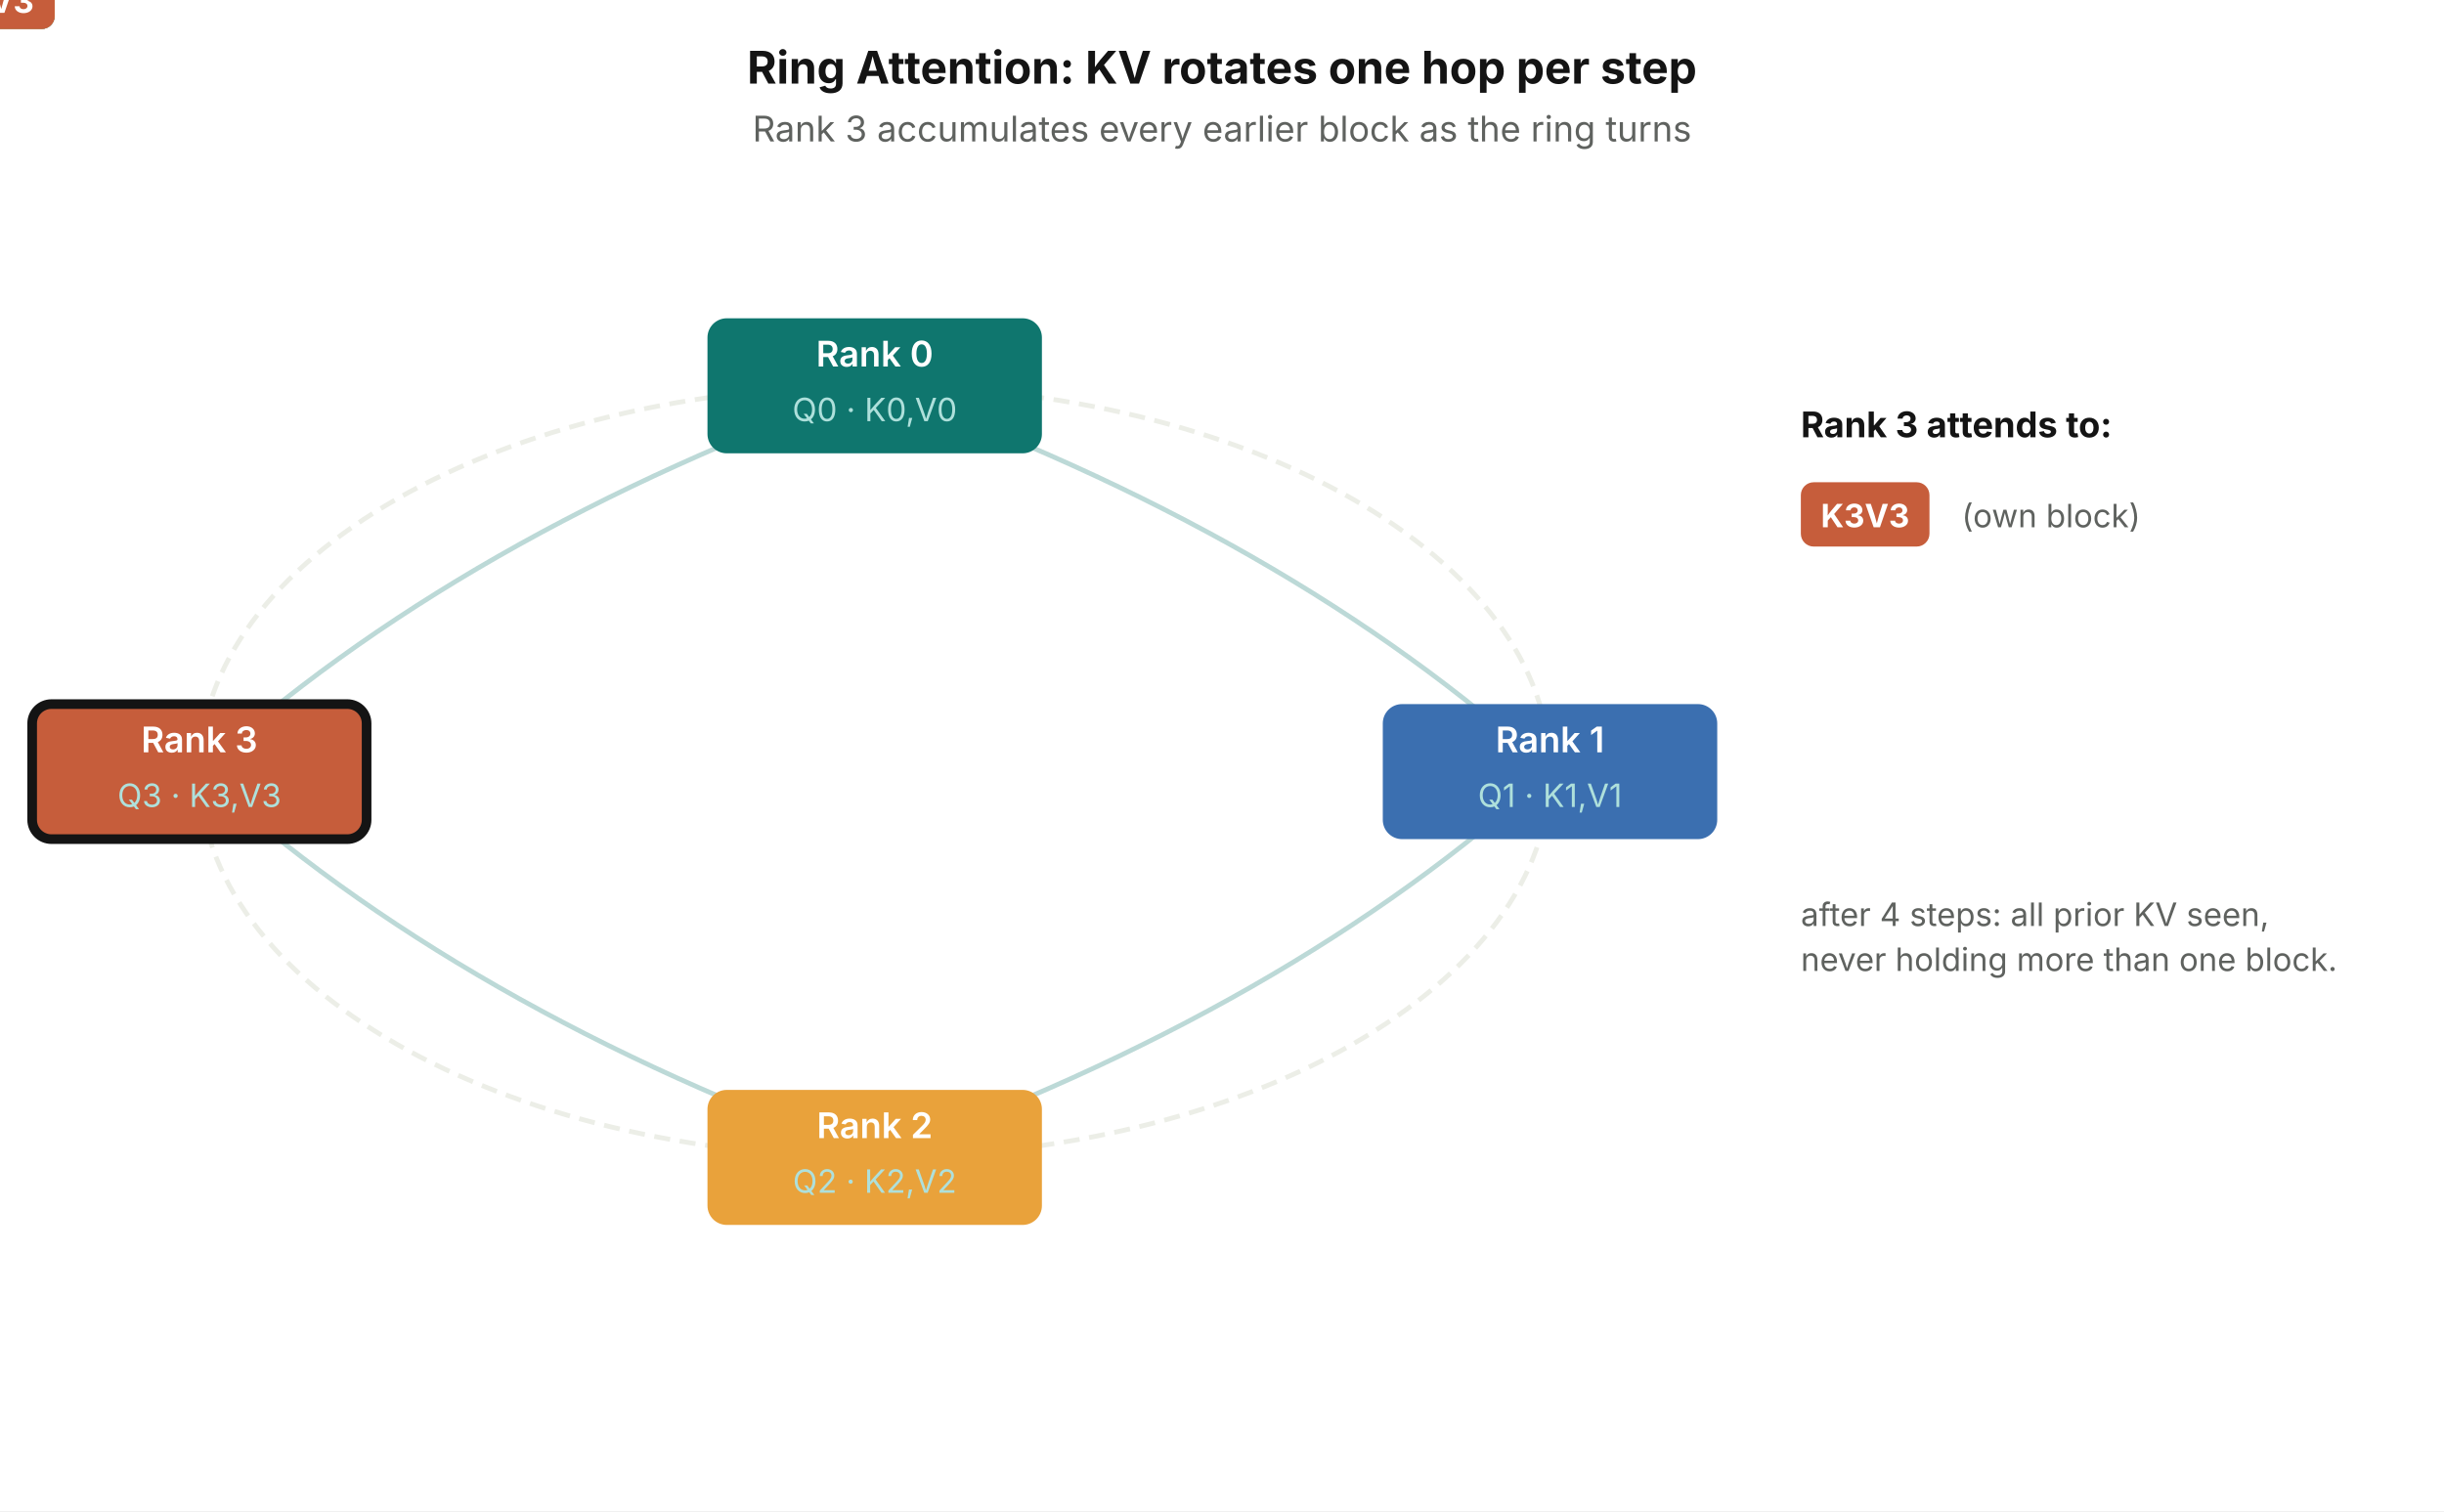
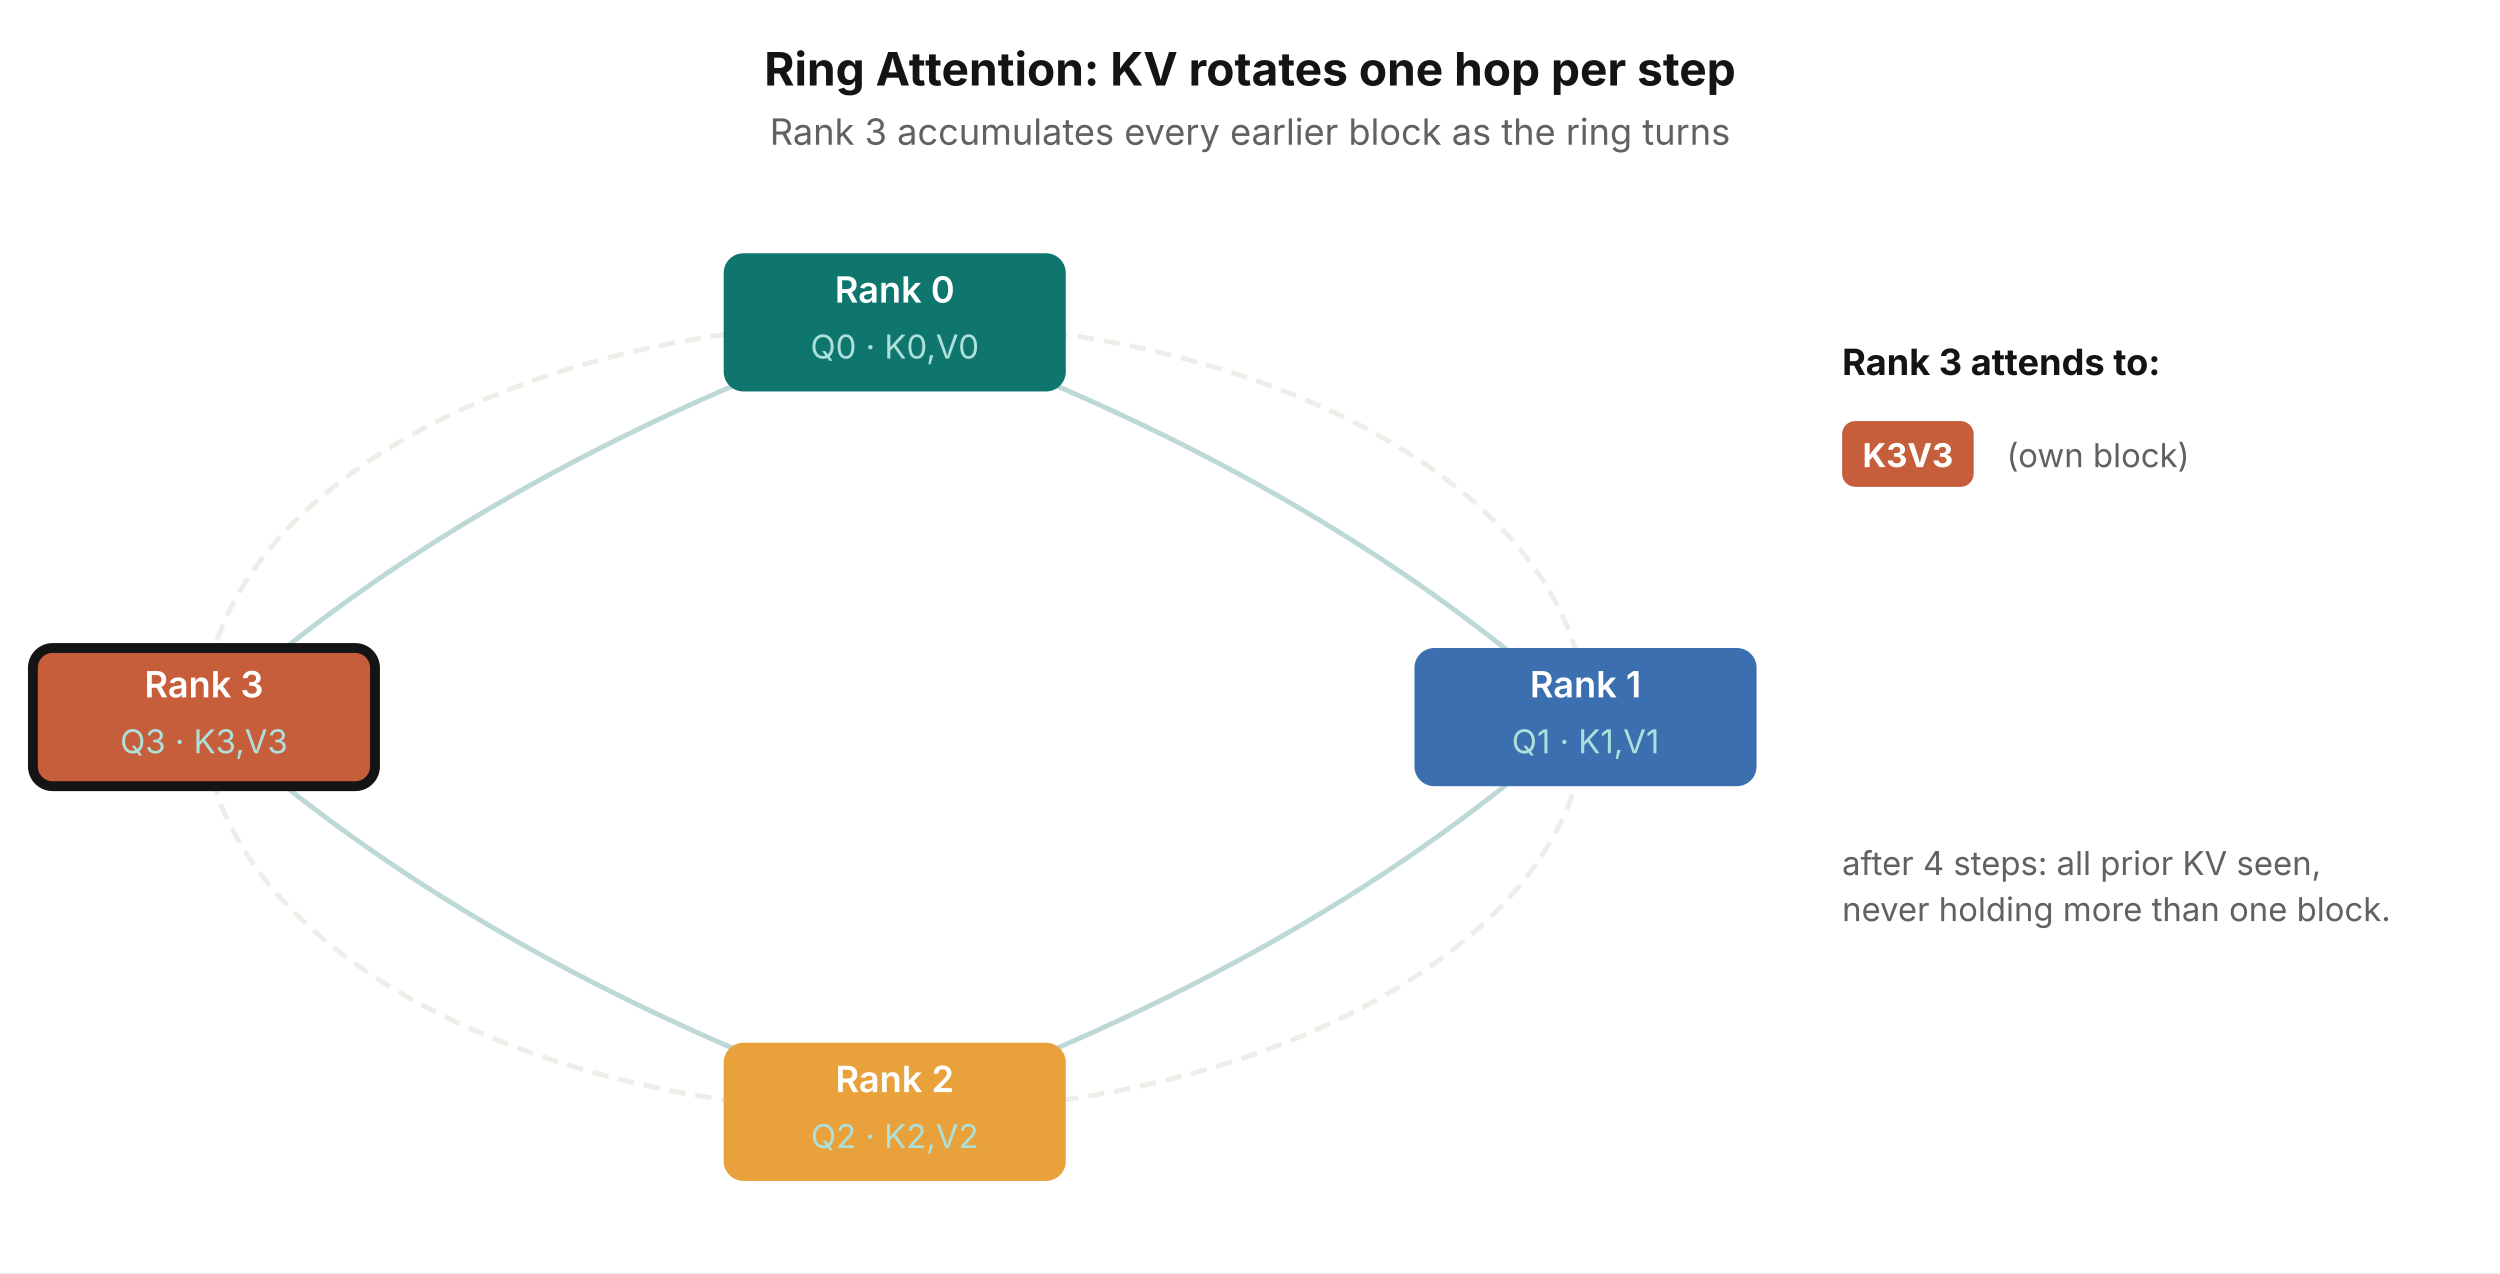
- <svg xmlns="http://www.w3.org/2000/svg" viewBox="0 0 760 470" font-family="system-ui,-apple-system,sans-serif">
-   <rect width="760" height="470" fill="#fff" />
+ <svg xmlns="http://www.w3.org/2000/svg" viewBox="0 0 760 387" font-family="system-ui,-apple-system,sans-serif">
+   <rect width="760" height="387" fill="#fff" />
  <defs>
    <marker id="arr-t" markerWidth="7" markerHeight="7" refX="6" refY="3.5" orient="auto">
      <path d="M0,0 L7,3.5 L0,7 Z" fill="#0f766e" />
    </marker>
  </defs>
  <text x="380" y="26" text-anchor="middle" font-size="14" font-weight="700" fill="#141414">Ring Attention: KV rotates one hop per step</text>
  <text x="380" y="44" text-anchor="middle" font-size="11" fill="#5f625f">Rank 3 accumulates every earlier block as the ring turns</text>
-   <ellipse cx="272" cy="240" rx="210" ry="120" fill="none" stroke="#eceee7" stroke-width="1.5" stroke-dasharray="5,3" />
-   <path d="M 272,120 Q 401,166 482,240" fill="none" stroke="#0f766e" stroke-width="1.5" opacity="0.28" marker-end="url(#arr-t)" />
-   <path d="M 482,240 Q 401,314 272,360" fill="none" stroke="#0f766e" stroke-width="1.5" opacity="0.28" marker-end="url(#arr-t)" />
-   <path d="M 272,360 Q 143,314 62,240" fill="none" stroke="#0f766e" stroke-width="1.5" opacity="0.28" marker-end="url(#arr-t)" />
-   <path d="M 62,240 Q 143,166 272,120" fill="none" stroke="#0f766e" stroke-width="1.5" opacity="0.28" marker-end="url(#arr-t)" />
-   <rect x="220" y="99" width="104" height="42" rx="6" fill="#0f766e" />
-   <text x="272" y="114" text-anchor="middle" font-size="11" font-weight="600" fill="#fff">Rank 0</text>
-   <text x="272" y="131" text-anchor="middle" font-size="10" fill="#aee0db">Q0 · K0,V0</text>
-   <rect x="430" y="219" width="104" height="42" rx="6" fill="#3b6fb0" />
-   <text x="482" y="234" text-anchor="middle" font-size="11" font-weight="600" fill="#fff">Rank 1</text>
-   <text x="482" y="251" text-anchor="middle" font-size="10" fill="#aee0db">Q1 · K1,V1</text>
-   <rect x="220" y="339" width="104" height="42" rx="6" fill="#e9a23b" />
-   <text x="272" y="354" text-anchor="middle" font-size="11" font-weight="600" fill="#fff">Rank 2</text>
-   <text x="272" y="371" text-anchor="middle" font-size="10" fill="#aee0db">Q2 · K2,V2</text>
-   <rect x="10" y="219" width="104" height="42" rx="6" fill="#c65d3b" stroke="#141414" stroke-width="3" />
-   <text x="62" y="234" text-anchor="middle" font-size="11" font-weight="600" fill="#fff">Rank 3</text>
-   <text x="62" y="251" text-anchor="middle" font-size="10" fill="#aee0db">Q3 · K3,V3</text>
-   <g>
-     <rect x="-17" y="-9" width="34" height="18" rx="4" fill="#0f766e" />
-     <text x="0" y="4" text-anchor="middle" font-size="10" font-weight="700" fill="#fff">KV0</text>
-     <animateMotion dur="7.6s" repeatCount="indefinite" path="M 272.0,168.0 A 132,72 0 0 1 272.0,312.0 A 132,72 0 0 1 272.0,168.0 Z" keyPoints="0;0;0.25;0.25;0.25;0.5;0.5;0.5;0.75;0.75;0.75;1" keyTimes="0;0.113;0.25;0.25;0.362;0.5;0.5;0.613;0.75;0.75;0.863;1" calcMode="linear" />
+   <g transform="translate(0,-22)">
+     <ellipse cx="272" cy="240" rx="210" ry="120" fill="none" stroke="#eceee7" stroke-width="1.5" stroke-dasharray="5,3" />
+     <path d="M 272,120 Q 401,166 482,240" fill="none" stroke="#0f766e" stroke-width="1.5" opacity="0.28" marker-end="url(#arr-t)" />
+     <path d="M 482,240 Q 401,314 272,360" fill="none" stroke="#0f766e" stroke-width="1.5" opacity="0.28" marker-end="url(#arr-t)" />
+     <path d="M 272,360 Q 143,314 62,240" fill="none" stroke="#0f766e" stroke-width="1.5" opacity="0.28" marker-end="url(#arr-t)" />
+     <path d="M 62,240 Q 143,166 272,120" fill="none" stroke="#0f766e" stroke-width="1.5" opacity="0.28" marker-end="url(#arr-t)" />
+     <rect x="220" y="99" width="104" height="42" rx="6" fill="#0f766e" />
+     <text x="272" y="114" text-anchor="middle" font-size="11" font-weight="600" fill="#fff">Rank 0</text>
+     <text x="272" y="131" text-anchor="middle" font-size="10" fill="#aee0db">Q0 · K0,V0</text>
+     <rect x="430" y="219" width="104" height="42" rx="6" fill="#3b6fb0" />
+     <text x="482" y="234" text-anchor="middle" font-size="11" font-weight="600" fill="#fff">Rank 1</text>
+     <text x="482" y="251" text-anchor="middle" font-size="10" fill="#aee0db">Q1 · K1,V1</text>
+     <rect x="220" y="339" width="104" height="42" rx="6" fill="#e9a23b" />
+     <text x="272" y="354" text-anchor="middle" font-size="11" font-weight="600" fill="#fff">Rank 2</text>
+     <text x="272" y="371" text-anchor="middle" font-size="10" fill="#aee0db">Q2 · K2,V2</text>
+     <rect x="10" y="219" width="104" height="42" rx="6" fill="#c65d3b" stroke="#141414" stroke-width="3" />
+     <text x="62" y="234" text-anchor="middle" font-size="11" font-weight="600" fill="#fff">Rank 3</text>
+     <text x="62" y="251" text-anchor="middle" font-size="10" fill="#aee0db">Q3 · K3,V3</text>
+     <g>
+       <rect x="-17" y="-9" width="34" height="18" rx="4" fill="#0f766e" />
+       <text x="0" y="4" text-anchor="middle" font-size="10" font-weight="700" fill="#fff">KV0</text>
+       <animateMotion dur="7.6s" repeatCount="indefinite" path="M 272.0,168.0 A 132,72 0 0 1 272.0,312.0 A 132,72 0 0 1 272.0,168.0 Z" keyPoints="0;0;0.25;0.25;0.25;0.5;0.5;0.5;0.75;0.75;0.75;1" keyTimes="0;0.113;0.25;0.25;0.362;0.5;0.5;0.613;0.75;0.75;0.863;1" calcMode="linear" />
+     </g>
+     <g>
+       <rect x="-17" y="-9" width="34" height="18" rx="4" fill="#3b6fb0" />
+       <text x="0" y="4" text-anchor="middle" font-size="10" font-weight="700" fill="#fff">KV1</text>
+       <animateMotion dur="7.6s" repeatCount="indefinite" path="M 404.0,240.0 A 132,72 0 0 1 140.0,240.0 A 132,72 0 0 1 404.0,240.0 Z" keyPoints="0;0;0.25;0.25;0.25;0.5;0.5;0.5;0.75;0.75;0.75;1" keyTimes="0;0.113;0.25;0.25;0.362;0.5;0.5;0.613;0.75;0.75;0.863;1" calcMode="linear" />
+     </g>
+     <g>
+       <rect x="-17" y="-9" width="34" height="18" rx="4" fill="#e9a23b" />
+       <text x="0" y="4" text-anchor="middle" font-size="10" font-weight="700" fill="#fff">KV2</text>
+       <animateMotion dur="7.6s" repeatCount="indefinite" path="M 272.0,312.0 A 132,72 0 0 1 272.0,168.0 A 132,72 0 0 1 272.0,312.0 Z" keyPoints="0;0;0.25;0.25;0.25;0.5;0.5;0.5;0.75;0.75;0.75;1" keyTimes="0;0.113;0.25;0.25;0.362;0.5;0.5;0.613;0.75;0.75;0.863;1" calcMode="linear" />
+     </g>
+     <g>
+       <rect x="-17" y="-9" width="34" height="18" rx="4" fill="#c65d3b" />
+       <text x="0" y="4" text-anchor="middle" font-size="10" font-weight="700" fill="#fff">KV3</text>
+       <animateMotion dur="7.6s" repeatCount="indefinite" path="M 140.0,240.0 A 132,72 0 0 1 404.0,240.0 A 132,72 0 0 1 140.0,240.0 Z" keyPoints="0;0;0.25;0.25;0.25;0.5;0.5;0.5;0.75;0.75;0.75;1" keyTimes="0;0.113;0.25;0.25;0.362;0.5;0.5;0.613;0.75;0.75;0.863;1" calcMode="linear" />
+     </g>
+     <text x="560" y="136" font-size="11" font-weight="700" fill="#141414">Rank 3 attends to:</text>
+     <g opacity="1">
+       <rect x="560" y="150" width="40" height="20" rx="4" fill="#c65d3b" />
+       <text x="580" y="164" text-anchor="middle" font-size="10" font-weight="700" fill="#fff">K3V3</text>
+       <text x="610" y="164" font-size="10" fill="#5f625f">(own block)</text>
+     </g>
+     <g opacity="0">
+       <rect x="560" y="180" width="40" height="20" rx="4" fill="#e9a23b" />
+       <text x="580" y="194" text-anchor="middle" font-size="10" font-weight="700" fill="#fff">K2V2</text>
+       <text x="610" y="194" font-size="10" fill="#5f625f">(from rank 2)</text>
+       <animate attributeName="opacity" dur="7.6s" repeatCount="indefinite" keyTimes="0;0.25;0.25;1" values="0;0;1;1" />
+     </g>
+     <g opacity="0">
+       <rect x="560" y="210" width="40" height="20" rx="4" fill="#3b6fb0" />
+       <text x="580" y="224" text-anchor="middle" font-size="10" font-weight="700" fill="#fff">K1V1</text>
+       <text x="610" y="224" font-size="10" fill="#5f625f">(from rank 1)</text>
+       <animate attributeName="opacity" dur="7.6s" repeatCount="indefinite" keyTimes="0;0.5;0.5;1" values="0;0;1;1" />
+     </g>
+     <g opacity="0">
+       <rect x="560" y="240" width="40" height="20" rx="4" fill="#0f766e" />
+       <text x="580" y="254" text-anchor="middle" font-size="10" font-weight="700" fill="#fff">K0V0</text>
+       <text x="610" y="254" font-size="10" fill="#5f625f">(from rank 0)</text>
+       <animate attributeName="opacity" dur="7.6s" repeatCount="indefinite" keyTimes="0;0.75;0.75;1" values="0;0;1;1" />
+     </g>
+     <text x="560" y="288" font-size="10" fill="#5f625f">after 4 steps: all prior KV seen,</text>
+     <text x="560" y="302" font-size="10" fill="#5f625f">never holding more than one block.</text>
  </g>
-   <g>
-     <rect x="-17" y="-9" width="34" height="18" rx="4" fill="#3b6fb0" />
-     <text x="0" y="4" text-anchor="middle" font-size="10" font-weight="700" fill="#fff">KV1</text>
-     <animateMotion dur="7.6s" repeatCount="indefinite" path="M 404.0,240.0 A 132,72 0 0 1 140.0,240.0 A 132,72 0 0 1 404.0,240.0 Z" keyPoints="0;0;0.25;0.25;0.25;0.5;0.5;0.5;0.75;0.75;0.75;1" keyTimes="0;0.113;0.25;0.25;0.362;0.5;0.5;0.613;0.75;0.75;0.863;1" calcMode="linear" />
-   </g>
-   <g>
-     <rect x="-17" y="-9" width="34" height="18" rx="4" fill="#e9a23b" />
-     <text x="0" y="4" text-anchor="middle" font-size="10" font-weight="700" fill="#fff">KV2</text>
-     <animateMotion dur="7.6s" repeatCount="indefinite" path="M 272.0,312.0 A 132,72 0 0 1 272.0,168.0 A 132,72 0 0 1 272.0,312.0 Z" keyPoints="0;0;0.25;0.25;0.25;0.5;0.5;0.5;0.75;0.75;0.75;1" keyTimes="0;0.113;0.25;0.25;0.362;0.5;0.5;0.613;0.75;0.75;0.863;1" calcMode="linear" />
-   </g>
-   <g>
-     <rect x="-17" y="-9" width="34" height="18" rx="4" fill="#c65d3b" />
-     <text x="0" y="4" text-anchor="middle" font-size="10" font-weight="700" fill="#fff">KV3</text>
-     <animateMotion dur="7.6s" repeatCount="indefinite" path="M 140.0,240.0 A 132,72 0 0 1 404.0,240.0 A 132,72 0 0 1 140.0,240.0 Z" keyPoints="0;0;0.25;0.25;0.25;0.5;0.5;0.5;0.75;0.75;0.75;1" keyTimes="0;0.113;0.25;0.25;0.362;0.5;0.5;0.613;0.75;0.75;0.863;1" calcMode="linear" />
-   </g>
-   <text x="560" y="136" font-size="11" font-weight="700" fill="#141414">Rank 3 attends to:</text>
-   <g opacity="1">
-     <rect x="560" y="150" width="40" height="20" rx="4" fill="#c65d3b" />
-     <text x="580" y="164" text-anchor="middle" font-size="10" font-weight="700" fill="#fff">K3V3</text>
-     <text x="610" y="164" font-size="10" fill="#5f625f">(own block)</text>
-   </g>
-   <g opacity="0">
-     <rect x="560" y="180" width="40" height="20" rx="4" fill="#e9a23b" />
-     <text x="580" y="194" text-anchor="middle" font-size="10" font-weight="700" fill="#fff">K2V2</text>
-     <text x="610" y="194" font-size="10" fill="#5f625f">(from rank 2)</text>
-     <animate attributeName="opacity" dur="7.6s" repeatCount="indefinite" keyTimes="0;0.25;0.25;1" values="0;0;1;1" />
-   </g>
-   <g opacity="0">
-     <rect x="560" y="210" width="40" height="20" rx="4" fill="#3b6fb0" />
-     <text x="580" y="224" text-anchor="middle" font-size="10" font-weight="700" fill="#fff">K1V1</text>
-     <text x="610" y="224" font-size="10" fill="#5f625f">(from rank 1)</text>
-     <animate attributeName="opacity" dur="7.6s" repeatCount="indefinite" keyTimes="0;0.5;0.5;1" values="0;0;1;1" />
-   </g>
-   <g opacity="0">
-     <rect x="560" y="240" width="40" height="20" rx="4" fill="#0f766e" />
-     <text x="580" y="254" text-anchor="middle" font-size="10" font-weight="700" fill="#fff">K0V0</text>
-     <text x="610" y="254" font-size="10" fill="#5f625f">(from rank 0)</text>
-     <animate attributeName="opacity" dur="7.6s" repeatCount="indefinite" keyTimes="0;0.75;0.75;1" values="0;0;1;1" />
-   </g>
-   <text x="560" y="288" font-size="10" fill="#5f625f">after 4 steps: all prior KV seen,</text>
-   <text x="560" y="302" font-size="10" fill="#5f625f">never holding more than one block.</text>
</svg>
